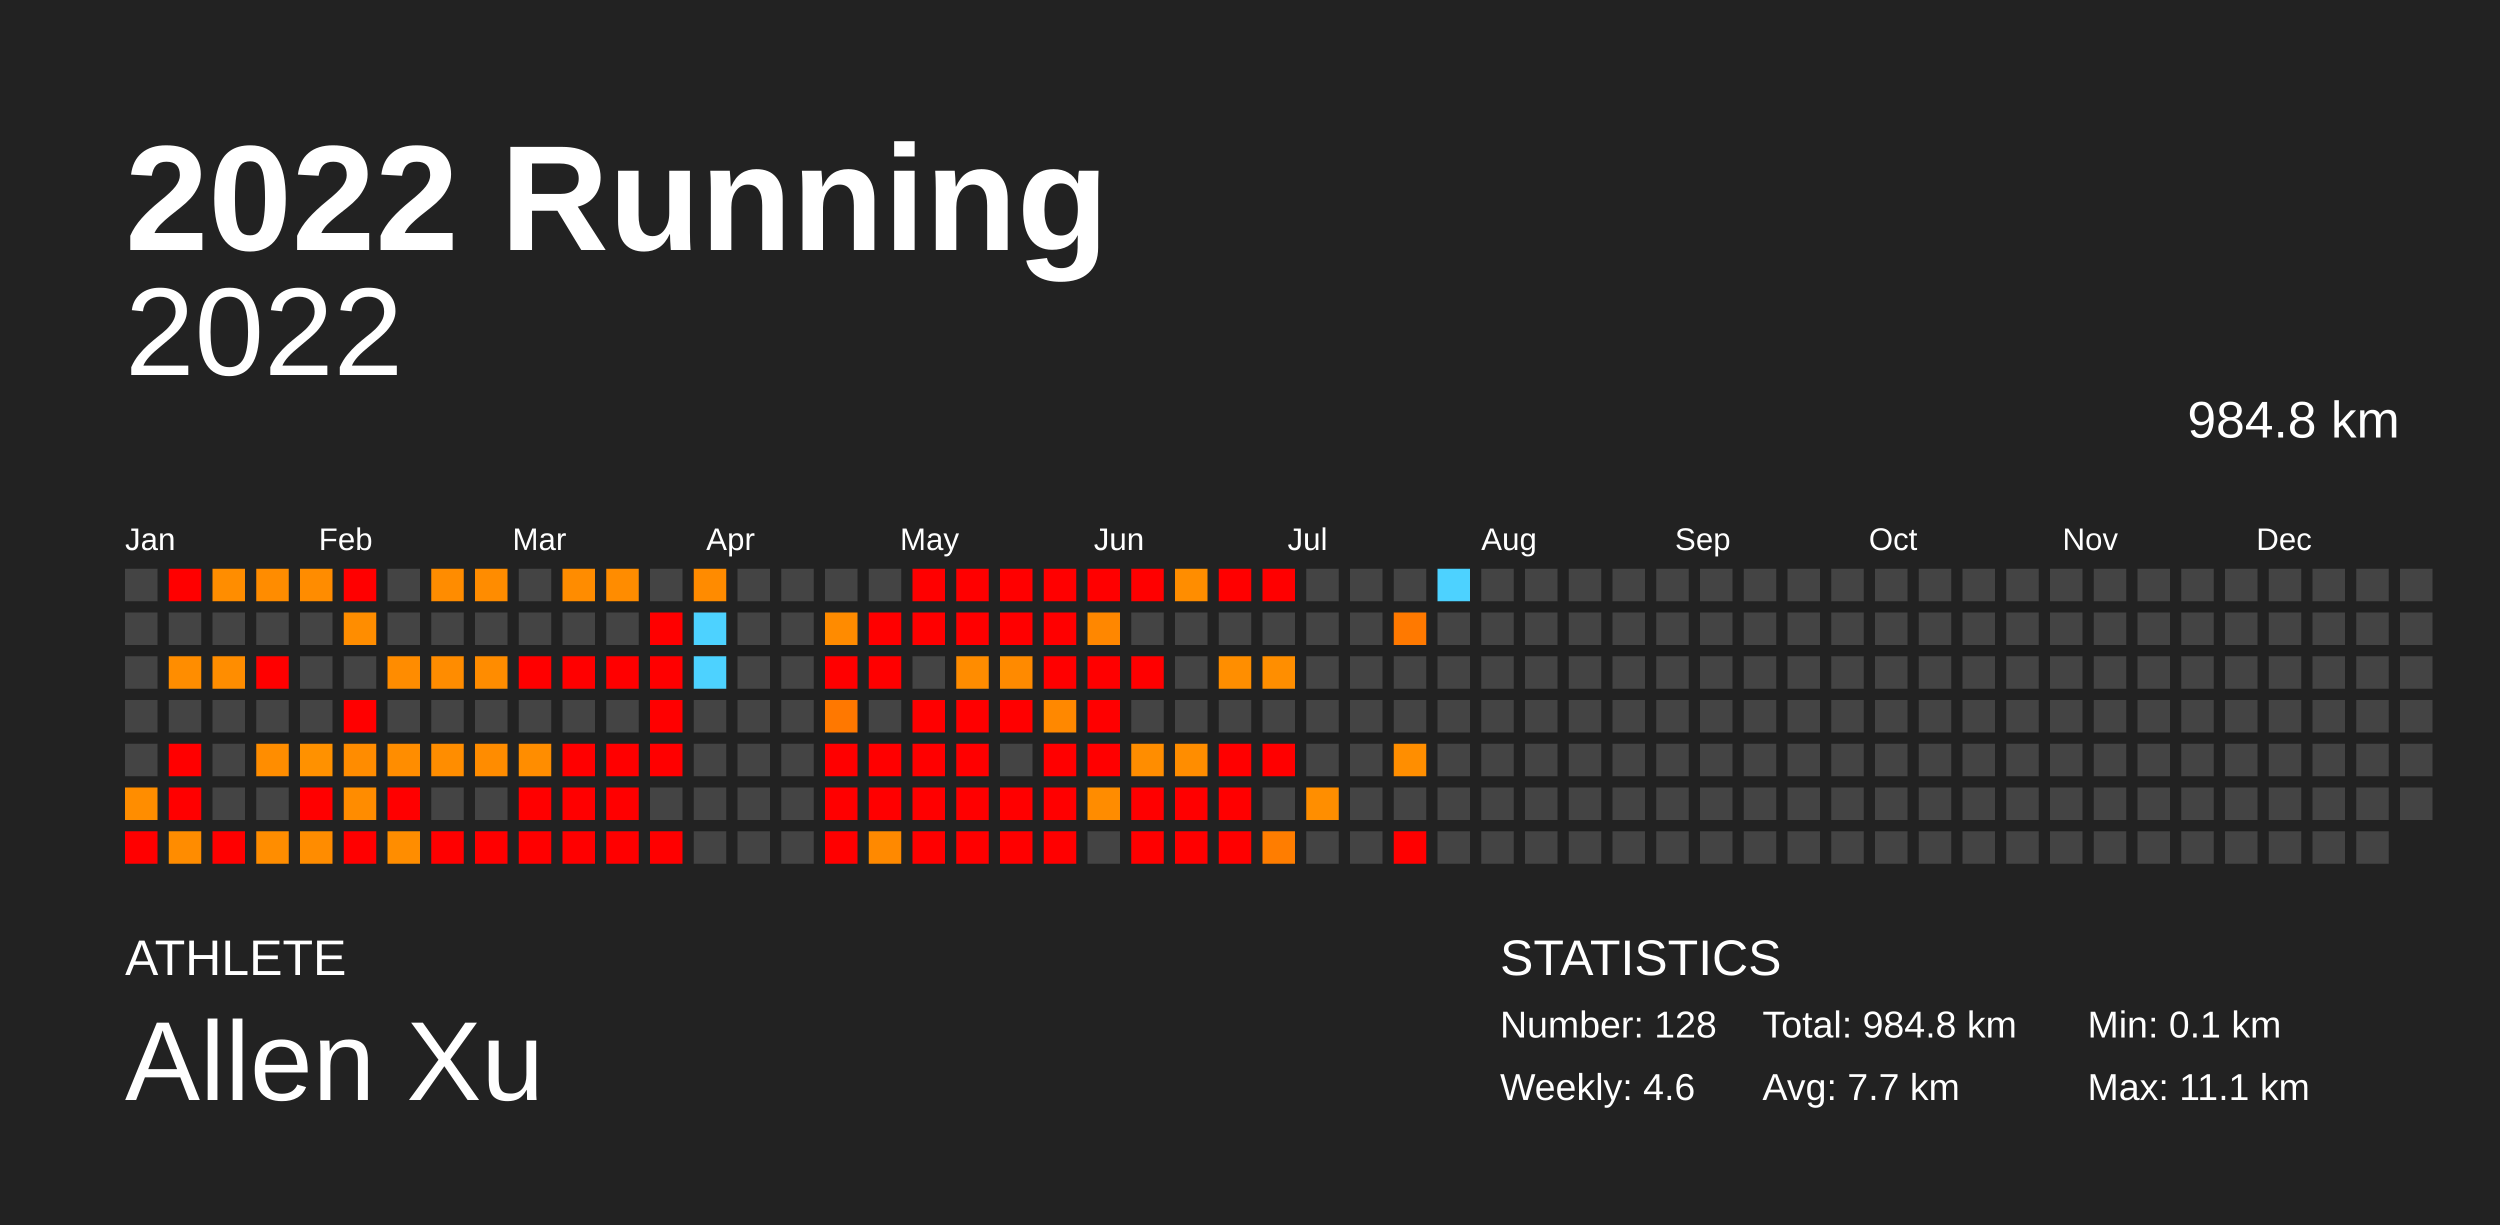
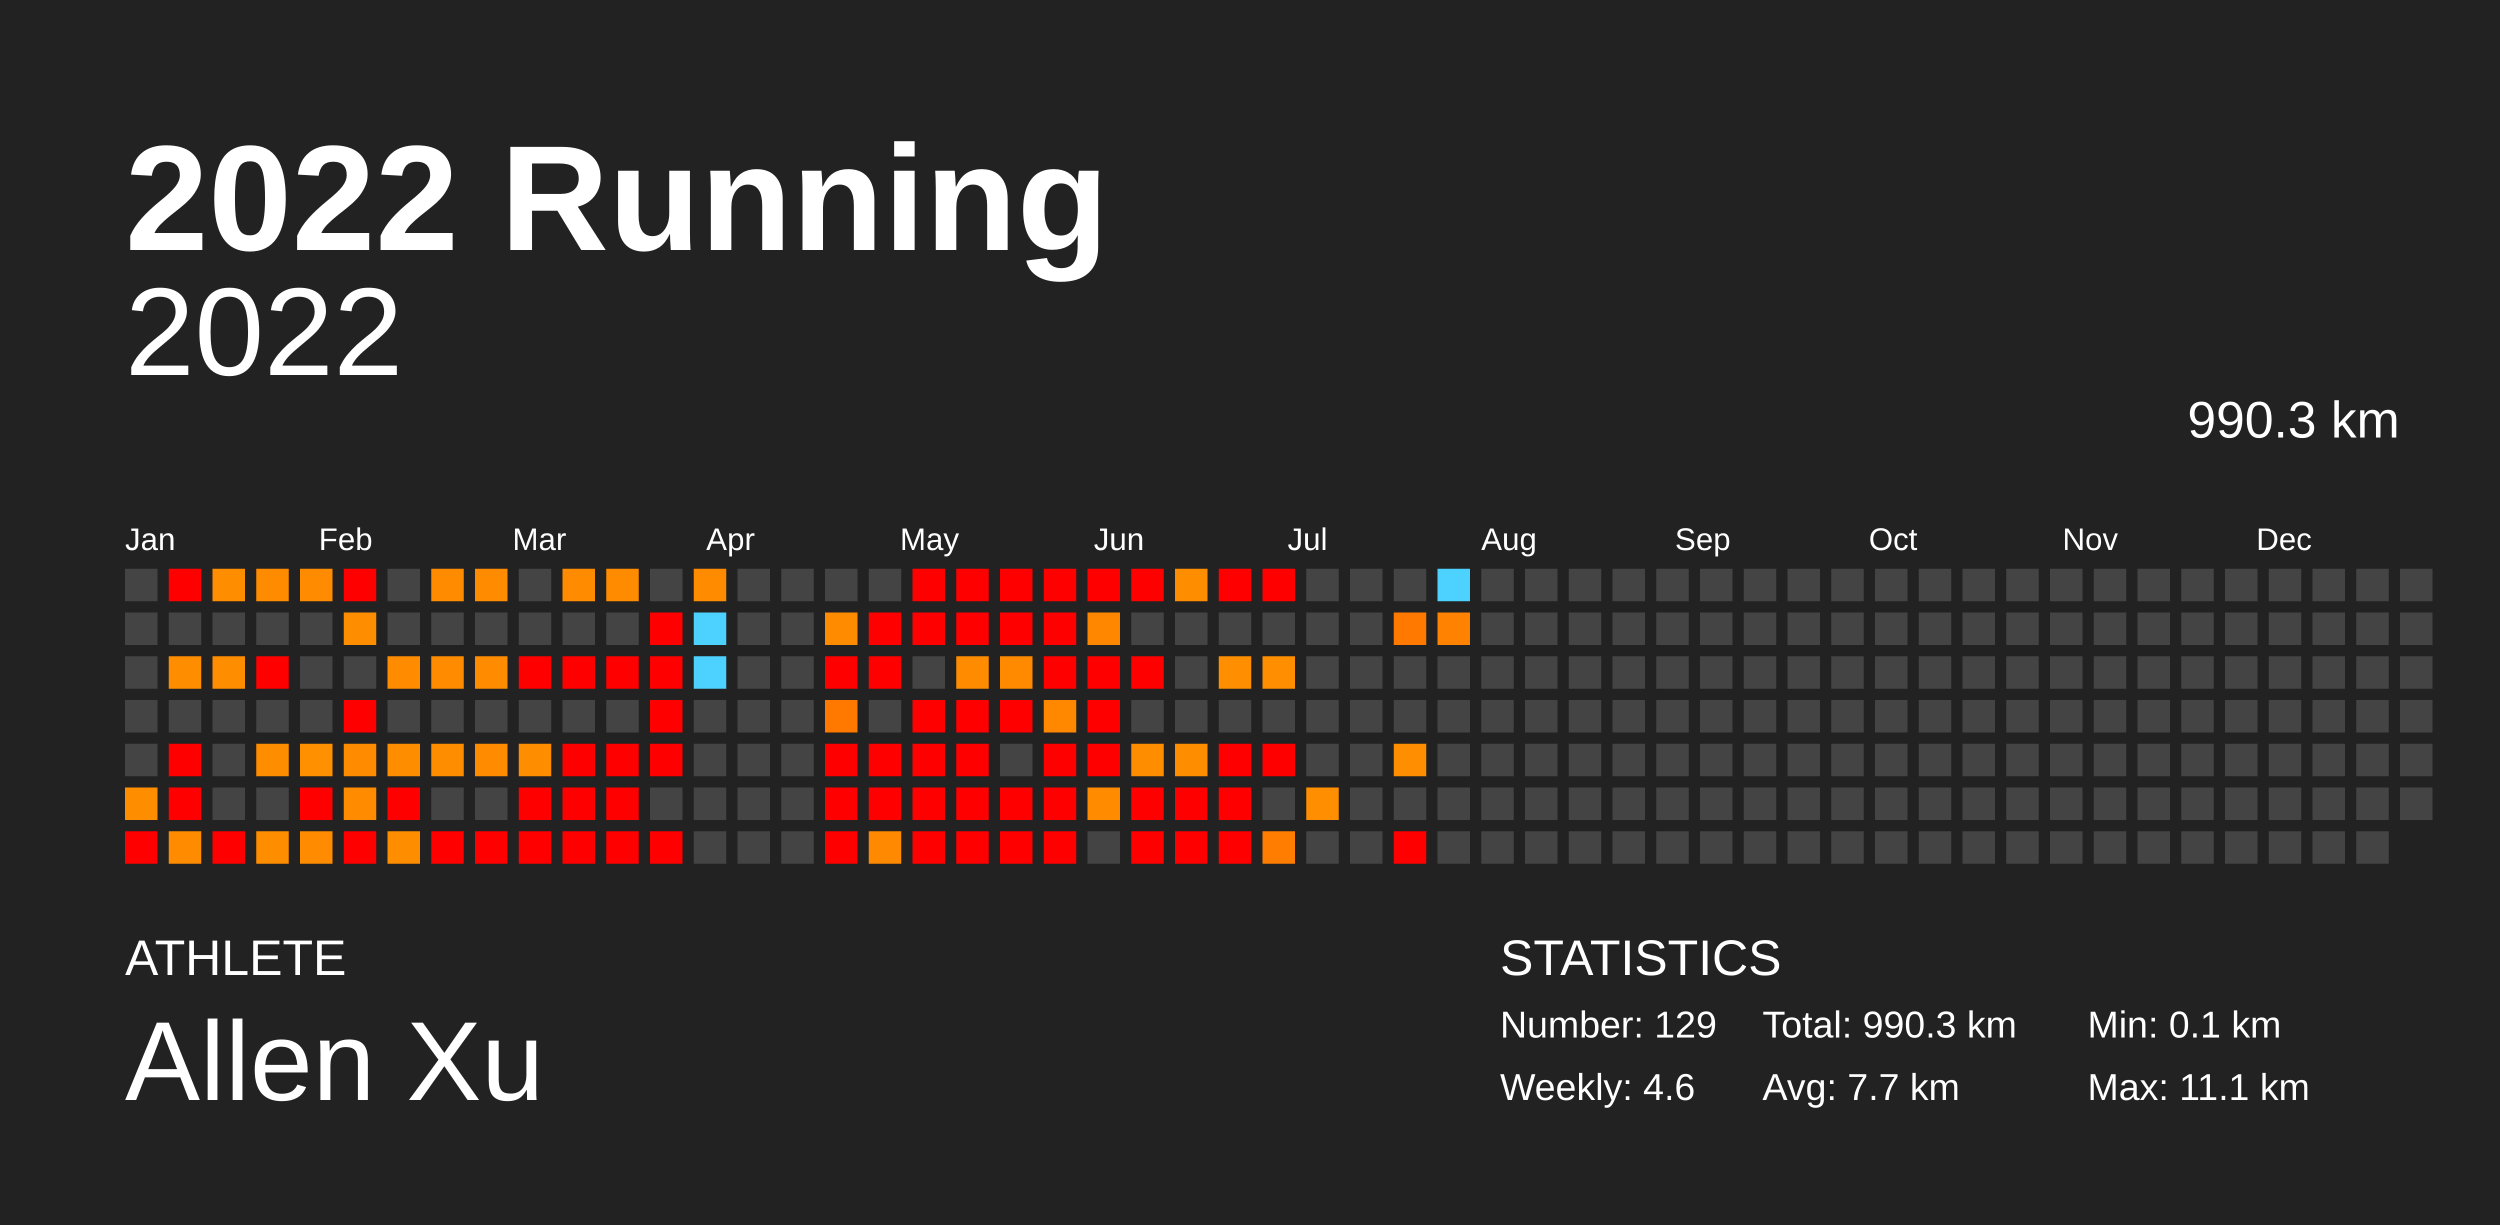
<svg xmlns="http://www.w3.org/2000/svg" baseProfile="full" height="98mm" version="1.1" viewBox="0,0,200,98" width="200mm">
  <defs />
  <rect fill="#222222" height="98" width="200" x="0" y="0" />
  <text fill="#FFFFFF" style="font-size:12px; font-family:Arial; font-weight:bold;" x="10" y="20">2022 Running</text>
  <text fill="#FFFFFF" style="font-size:4px; font-family:Arial" x="10" y="78">ATHLETE</text>
  <text fill="#FFFFFF" style="font-size:9px; font-family:Arial" x="10" y="88">Allen Xu</text>
  <text fill="#FFFFFF" style="font-size:4px; font-family:Arial" x="120" y="78">STATISTICS</text>
-   <text fill="#FFFFFF" style="font-size:3px; font-family:Arial" x="120" y="83">Number: 128</text>
+   <text fill="#FFFFFF" style="font-size:3px; font-family:Arial" x="120" y="83">Number: 129</text>
  <text fill="#FFFFFF" style="font-size:3px; font-family:Arial" x="120" y="88">Weekly: 4.6</text>
-   <text fill="#FFFFFF" style="font-size:3px; font-family:Arial" x="141" y="83">Total: 984.8 km</text>
+   <text fill="#FFFFFF" style="font-size:3px; font-family:Arial" x="141" y="83">Total: 990.3 km</text>
  <text fill="#FFFFFF" style="font-size:3px; font-family:Arial" x="141" y="88">Avg: 7.7 km</text>
  <text fill="#FFFFFF" style="font-size:3px; font-family:Arial" x="167" y="83">Min: 0.1 km</text>
  <text fill="#FFFFFF" style="font-size:3px; font-family:Arial" x="167" y="88">Max: 11.1 km</text>
  <text alignment-baseline="hanging" fill="#FFFFFF" style="font-size:10.0px; font-family:Arial;" x="10" y="30">2022</text>
-   <text alignment-baseline="hanging" fill="#FFFFFF" style="font-size:4.125px; font-family:Arial;" x="175" y="35">984.8 km</text>
+   <text alignment-baseline="hanging" fill="#FFFFFF" style="font-size:4.125px; font-family:Arial;" x="175" y="35">990.3 km</text>
  <text fill="#FFFFFF" style="font-size:2.5px; font-family:Arial" x="10.0" y="44">Jan</text>
  <text fill="#FFFFFF" style="font-size:2.5px; font-family:Arial" x="25.5" y="44">Feb</text>
  <text fill="#FFFFFF" style="font-size:2.5px; font-family:Arial" x="41.0" y="44">Mar</text>
  <text fill="#FFFFFF" style="font-size:2.5px; font-family:Arial" x="56.5" y="44">Apr</text>
  <text fill="#FFFFFF" style="font-size:2.5px; font-family:Arial" x="72.0" y="44">May</text>
  <text fill="#FFFFFF" style="font-size:2.5px; font-family:Arial" x="87.5" y="44">Jun</text>
  <text fill="#FFFFFF" style="font-size:2.5px; font-family:Arial" x="103.0" y="44">Jul</text>
  <text fill="#FFFFFF" style="font-size:2.5px; font-family:Arial" x="118.5" y="44">Aug</text>
  <text fill="#FFFFFF" style="font-size:2.5px; font-family:Arial" x="134.0" y="44">Sep</text>
  <text fill="#FFFFFF" style="font-size:2.5px; font-family:Arial" x="149.5" y="44">Oct</text>
  <text fill="#FFFFFF" style="font-size:2.5px; font-family:Arial" x="165.0" y="44">Nov</text>
  <text fill="#FFFFFF" style="font-size:2.5px; font-family:Arial" x="180.5" y="44">Dec</text>
  <rect fill="#444444" height="2.6" width="2.6" x="10.0" y="45.5" />
  <rect fill="#444444" height="2.6" width="2.6" x="10.0" y="49.0" />
  <rect fill="#444444" height="2.6" width="2.6" x="10.0" y="52.5" />
  <rect fill="#444444" height="2.6" width="2.6" x="10.0" y="56.0" />
  <rect fill="#444444" height="2.6" width="2.6" x="10.0" y="59.5" />
  <rect fill="#ff8d00" height="2.6" width="2.6" x="10.0" y="63.0" />
  <rect fill="red" height="2.6" width="2.6" x="10.0" y="66.5" />
  <rect fill="red" height="2.6" width="2.6" x="13.5" y="45.5" />
  <rect fill="#444444" height="2.6" width="2.6" x="13.5" y="49.0" />
  <rect fill="#ff8d00" height="2.6" width="2.6" x="13.5" y="52.5" />
  <rect fill="#444444" height="2.6" width="2.6" x="13.5" y="56.0" />
  <rect fill="red" height="2.6" width="2.6" x="13.5" y="59.5" />
  <rect fill="red" height="2.6" width="2.6" x="13.5" y="63.0" />
  <rect fill="#ff8c00" height="2.6" width="2.6" x="13.5" y="66.5" />
  <rect fill="#ff8d00" height="2.6" width="2.6" x="17.0" y="45.5" />
  <rect fill="#444444" height="2.6" width="2.6" x="17.0" y="49.0" />
  <rect fill="#ff8d00" height="2.6" width="2.6" x="17.0" y="52.5" />
  <rect fill="#444444" height="2.6" width="2.6" x="17.0" y="56.0" />
  <rect fill="#444444" height="2.6" width="2.6" x="17.0" y="59.5" />
  <rect fill="#444444" height="2.6" width="2.6" x="17.0" y="63.0" />
  <rect fill="red" height="2.6" width="2.6" x="17.0" y="66.5" />
  <rect fill="#ff8c00" height="2.6" width="2.6" x="20.5" y="45.5" />
  <rect fill="#444444" height="2.6" width="2.6" x="20.5" y="49.0" />
  <rect fill="red" height="2.6" width="2.6" x="20.5" y="52.5" />
  <rect fill="#444444" height="2.6" width="2.6" x="20.5" y="56.0" />
  <rect fill="#ff8d00" height="2.6" width="2.6" x="20.5" y="59.5" />
  <rect fill="#444444" height="2.6" width="2.6" x="20.5" y="63.0" />
  <rect fill="#ff8d00" height="2.6" width="2.6" x="20.5" y="66.5" />
  <rect fill="#ff8c00" height="2.6" width="2.6" x="24.0" y="45.5" />
  <rect fill="#444444" height="2.6" width="2.6" x="24.0" y="49.0" />
  <rect fill="#444444" height="2.6" width="2.6" x="24.0" y="52.5" />
  <rect fill="#444444" height="2.6" width="2.6" x="24.0" y="56.0" />
  <rect fill="#ff9100" height="2.6" width="2.6" x="24.0" y="59.5" />
  <rect fill="red" height="2.6" width="2.6" x="24.0" y="63.0" />
  <rect fill="#ff8c00" height="2.6" width="2.6" x="24.0" y="66.5" />
  <rect fill="red" height="2.6" width="2.6" x="27.5" y="45.5" />
  <rect fill="#ff8d00" height="2.6" width="2.6" x="27.5" y="49.0" />
  <rect fill="#444444" height="2.6" width="2.6" x="27.5" y="52.5" />
  <rect fill="red" height="2.6" width="2.6" x="27.5" y="56.0" />
  <rect fill="#ff8c00" height="2.6" width="2.6" x="27.5" y="59.5" />
  <rect fill="#ff8c00" height="2.6" width="2.6" x="27.5" y="63.0" />
  <rect fill="red" height="2.6" width="2.6" x="27.5" y="66.5" />
  <rect fill="#444444" height="2.6" width="2.6" x="31.0" y="45.5" />
  <rect fill="#444444" height="2.6" width="2.6" x="31.0" y="49.0" />
  <rect fill="#ff8c00" height="2.6" width="2.6" x="31.0" y="52.5" />
  <rect fill="#444444" height="2.6" width="2.6" x="31.0" y="56.0" />
  <rect fill="#ff8d00" height="2.6" width="2.6" x="31.0" y="59.5" />
  <rect fill="red" height="2.6" width="2.6" x="31.0" y="63.0" />
  <rect fill="#ff8d00" height="2.6" width="2.6" x="31.0" y="66.5" />
  <rect fill="#ff8c00" height="2.6" width="2.6" x="34.5" y="45.5" />
  <rect fill="#444444" height="2.6" width="2.6" x="34.5" y="49.0" />
  <rect fill="#ff8c00" height="2.6" width="2.6" x="34.5" y="52.5" />
  <rect fill="#444444" height="2.6" width="2.6" x="34.5" y="56.0" />
  <rect fill="#ff8d00" height="2.6" width="2.6" x="34.5" y="59.5" />
  <rect fill="#444444" height="2.6" width="2.6" x="34.5" y="63.0" />
  <rect fill="red" height="2.6" width="2.6" x="34.5" y="66.5" />
  <rect fill="#ff8c00" height="2.6" width="2.6" x="38.0" y="45.5" />
  <rect fill="#444444" height="2.6" width="2.6" x="38.0" y="49.0" />
  <rect fill="#ff8c00" height="2.6" width="2.6" x="38.0" y="52.5" />
  <rect fill="#444444" height="2.6" width="2.6" x="38.0" y="56.0" />
  <rect fill="#ff8c00" height="2.6" width="2.6" x="38.0" y="59.5" />
  <rect fill="#444444" height="2.6" width="2.6" x="38.0" y="63.0" />
  <rect fill="red" height="2.6" width="2.6" x="38.0" y="66.5" />
  <rect fill="#444444" height="2.6" width="2.6" x="41.5" y="45.5" />
  <rect fill="#444444" height="2.6" width="2.6" x="41.5" y="49.0" />
  <rect fill="red" height="2.6" width="2.6" x="41.5" y="52.5" />
  <rect fill="#444444" height="2.6" width="2.6" x="41.5" y="56.0" />
  <rect fill="#ff8d00" height="2.6" width="2.6" x="41.5" y="59.5" />
  <rect fill="red" height="2.6" width="2.6" x="41.5" y="63.0" />
  <rect fill="red" height="2.6" width="2.6" x="41.5" y="66.5" />
  <rect fill="#ff8c00" height="2.6" width="2.6" x="45.0" y="45.5" />
  <rect fill="#444444" height="2.6" width="2.6" x="45.0" y="49.0" />
  <rect fill="red" height="2.6" width="2.6" x="45.0" y="52.5" />
  <rect fill="#444444" height="2.6" width="2.6" x="45.0" y="56.0" />
  <rect fill="red" height="2.6" width="2.6" x="45.0" y="59.5" />
  <rect fill="red" height="2.6" width="2.6" x="45.0" y="63.0" />
  <rect fill="red" height="2.6" width="2.6" x="45.0" y="66.5" />
  <rect fill="#ff8c00" height="2.6" width="2.6" x="48.5" y="45.5" />
  <rect fill="#444444" height="2.6" width="2.6" x="48.5" y="49.0" />
  <rect fill="red" height="2.6" width="2.6" x="48.5" y="52.5" />
  <rect fill="#444444" height="2.6" width="2.6" x="48.5" y="56.0" />
  <rect fill="red" height="2.6" width="2.6" x="48.5" y="59.5" />
  <rect fill="red" height="2.6" width="2.6" x="48.5" y="63.0" />
  <rect fill="red" height="2.6" width="2.6" x="48.5" y="66.5" />
  <rect fill="#444444" height="2.6" width="2.6" x="52.0" y="45.5" />
  <rect fill="red" height="2.6" width="2.6" x="52.0" y="49.0" />
  <rect fill="red" height="2.6" width="2.6" x="52.0" y="52.5" />
  <rect fill="red" height="2.6" width="2.6" x="52.0" y="56.0" />
  <rect fill="red" height="2.6" width="2.6" x="52.0" y="59.5" />
  <rect fill="#444444" height="2.6" width="2.6" x="52.0" y="63.0" />
  <rect fill="red" height="2.6" width="2.6" x="52.0" y="66.5" />
  <rect fill="#ff8b00" height="2.6" width="2.6" x="55.5" y="45.5" />
  <rect fill="#4dd2ff" height="2.6" width="2.6" x="55.5" y="49.0" />
  <rect fill="#4dd2ff" height="2.6" width="2.6" x="55.5" y="52.5" />
  <rect fill="#444444" height="2.6" width="2.6" x="55.5" y="56.0" />
  <rect fill="#444444" height="2.6" width="2.6" x="55.5" y="59.5" />
  <rect fill="#444444" height="2.6" width="2.6" x="55.5" y="63.0" />
  <rect fill="#444444" height="2.6" width="2.6" x="55.5" y="66.5" />
  <rect fill="#444444" height="2.6" width="2.6" x="59.0" y="45.5" />
  <rect fill="#444444" height="2.6" width="2.6" x="59.0" y="49.0" />
  <rect fill="#444444" height="2.6" width="2.6" x="59.0" y="52.5" />
  <rect fill="#444444" height="2.6" width="2.6" x="59.0" y="56.0" />
  <rect fill="#444444" height="2.6" width="2.6" x="59.0" y="59.5" />
  <rect fill="#444444" height="2.6" width="2.6" x="59.0" y="63.0" />
  <rect fill="#444444" height="2.6" width="2.6" x="59.0" y="66.5" />
  <rect fill="#444444" height="2.6" width="2.6" x="62.5" y="45.5" />
  <rect fill="#444444" height="2.6" width="2.6" x="62.5" y="49.0" />
  <rect fill="#444444" height="2.6" width="2.6" x="62.5" y="52.5" />
  <rect fill="#444444" height="2.6" width="2.6" x="62.5" y="56.0" />
  <rect fill="#444444" height="2.6" width="2.6" x="62.5" y="59.5" />
  <rect fill="#444444" height="2.6" width="2.6" x="62.5" y="63.0" />
  <rect fill="#444444" height="2.6" width="2.6" x="62.5" y="66.5" />
  <rect fill="#444444" height="2.6" width="2.6" x="66.0" y="45.5" />
  <rect fill="#ff8b00" height="2.6" width="2.6" x="66.0" y="49.0" />
  <rect fill="red" height="2.6" width="2.6" x="66.0" y="52.5" />
  <rect fill="#ff7800" height="2.6" width="2.6" x="66.0" y="56.0" />
  <rect fill="red" height="2.6" width="2.6" x="66.0" y="59.5" />
  <rect fill="red" height="2.6" width="2.6" x="66.0" y="63.0" />
  <rect fill="red" height="2.6" width="2.6" x="66.0" y="66.5" />
  <rect fill="#444444" height="2.6" width="2.6" x="69.5" y="45.5" />
  <rect fill="red" height="2.6" width="2.6" x="69.5" y="49.0" />
  <rect fill="red" height="2.6" width="2.6" x="69.5" y="52.5" />
  <rect fill="#444444" height="2.6" width="2.6" x="69.5" y="56.0" />
  <rect fill="red" height="2.6" width="2.6" x="69.5" y="59.5" />
  <rect fill="red" height="2.6" width="2.6" x="69.5" y="63.0" />
  <rect fill="#ff8900" height="2.6" width="2.6" x="69.5" y="66.5" />
  <rect fill="red" height="2.6" width="2.6" x="73.0" y="45.5" />
  <rect fill="red" height="2.6" width="2.6" x="73.0" y="49.0" />
  <rect fill="#444444" height="2.6" width="2.6" x="73.0" y="52.5" />
  <rect fill="red" height="2.6" width="2.6" x="73.0" y="56.0" />
  <rect fill="red" height="2.6" width="2.6" x="73.0" y="59.5" />
  <rect fill="red" height="2.6" width="2.6" x="73.0" y="63.0" />
  <rect fill="red" height="2.6" width="2.6" x="73.0" y="66.5" />
  <rect fill="red" height="2.6" width="2.6" x="76.5" y="45.5" />
  <rect fill="red" height="2.6" width="2.6" x="76.5" y="49.0" />
  <rect fill="#ff8c00" height="2.6" width="2.6" x="76.5" y="52.5" />
  <rect fill="red" height="2.6" width="2.6" x="76.5" y="56.0" />
  <rect fill="red" height="2.6" width="2.6" x="76.5" y="59.5" />
  <rect fill="red" height="2.6" width="2.6" x="76.5" y="63.0" />
  <rect fill="red" height="2.6" width="2.6" x="76.5" y="66.5" />
  <rect fill="red" height="2.6" width="2.6" x="80.0" y="45.5" />
  <rect fill="red" height="2.6" width="2.6" x="80.0" y="49.0" />
  <rect fill="#ff8a00" height="2.6" width="2.6" x="80.0" y="52.5" />
  <rect fill="red" height="2.6" width="2.6" x="80.0" y="56.0" />
  <rect fill="#444444" height="2.6" width="2.6" x="80.0" y="59.5" />
  <rect fill="red" height="2.6" width="2.6" x="80.0" y="63.0" />
  <rect fill="red" height="2.6" width="2.6" x="80.0" y="66.5" />
  <rect fill="red" height="2.6" width="2.6" x="83.5" y="45.5" />
  <rect fill="red" height="2.6" width="2.6" x="83.5" y="49.0" />
  <rect fill="red" height="2.6" width="2.6" x="83.5" y="52.5" />
  <rect fill="#ff8800" height="2.6" width="2.6" x="83.5" y="56.0" />
  <rect fill="red" height="2.6" width="2.6" x="83.5" y="59.5" />
  <rect fill="red" height="2.6" width="2.6" x="83.5" y="63.0" />
  <rect fill="red" height="2.6" width="2.6" x="83.5" y="66.5" />
  <rect fill="red" height="2.6" width="2.6" x="87.0" y="45.5" />
  <rect fill="#ff8700" height="2.6" width="2.6" x="87.0" y="49.0" />
  <rect fill="red" height="2.6" width="2.6" x="87.0" y="52.5" />
  <rect fill="red" height="2.6" width="2.6" x="87.0" y="56.0" />
  <rect fill="red" height="2.6" width="2.6" x="87.0" y="59.5" />
  <rect fill="#ff8c00" height="2.6" width="2.6" x="87.0" y="63.0" />
  <rect fill="#444444" height="2.6" width="2.6" x="87.0" y="66.5" />
  <rect fill="red" height="2.6" width="2.6" x="90.5" y="45.5" />
  <rect fill="#444444" height="2.6" width="2.6" x="90.5" y="49.0" />
  <rect fill="red" height="2.6" width="2.6" x="90.5" y="52.5" />
  <rect fill="#444444" height="2.6" width="2.6" x="90.5" y="56.0" />
  <rect fill="#ff8d00" height="2.6" width="2.6" x="90.5" y="59.5" />
  <rect fill="red" height="2.6" width="2.6" x="90.5" y="63.0" />
  <rect fill="red" height="2.6" width="2.6" x="90.5" y="66.5" />
  <rect fill="#ff8d00" height="2.6" width="2.6" x="94.0" y="45.5" />
  <rect fill="#444444" height="2.6" width="2.6" x="94.0" y="49.0" />
  <rect fill="#444444" height="2.6" width="2.6" x="94.0" y="52.5" />
  <rect fill="#444444" height="2.6" width="2.6" x="94.0" y="56.0" />
  <rect fill="#ff8d00" height="2.6" width="2.6" x="94.0" y="59.5" />
  <rect fill="red" height="2.6" width="2.6" x="94.0" y="63.0" />
  <rect fill="red" height="2.6" width="2.6" x="94.0" y="66.5" />
  <rect fill="red" height="2.6" width="2.6" x="97.5" y="45.5" />
  <rect fill="#444444" height="2.6" width="2.6" x="97.5" y="49.0" />
  <rect fill="#ff8e00" height="2.6" width="2.6" x="97.5" y="52.5" />
  <rect fill="#444444" height="2.6" width="2.6" x="97.5" y="56.0" />
  <rect fill="red" height="2.6" width="2.6" x="97.5" y="59.5" />
  <rect fill="red" height="2.6" width="2.6" x="97.5" y="63.0" />
  <rect fill="red" height="2.6" width="2.6" x="97.5" y="66.5" />
  <rect fill="red" height="2.6" width="2.6" x="101.0" y="45.5" />
  <rect fill="#444444" height="2.6" width="2.6" x="101.0" y="49.0" />
  <rect fill="#ff8e00" height="2.6" width="2.6" x="101.0" y="52.5" />
  <rect fill="#444444" height="2.6" width="2.6" x="101.0" y="56.0" />
  <rect fill="red" height="2.6" width="2.6" x="101.0" y="59.5" />
  <rect fill="#444444" height="2.6" width="2.6" x="101.0" y="63.0" />
  <rect fill="#ff7d00" height="2.6" width="2.6" x="101.0" y="66.5" />
  <rect fill="#444444" height="2.6" width="2.6" x="104.5" y="45.5" />
  <rect fill="#444444" height="2.6" width="2.6" x="104.5" y="49.0" />
  <rect fill="#444444" height="2.6" width="2.6" x="104.5" y="52.5" />
  <rect fill="#444444" height="2.6" width="2.6" x="104.5" y="56.0" />
  <rect fill="#444444" height="2.6" width="2.6" x="104.5" y="59.5" />
  <rect fill="#ff8e00" height="2.6" width="2.6" x="104.5" y="63.0" />
  <rect fill="#444444" height="2.6" width="2.6" x="104.5" y="66.5" />
  <rect fill="#444444" height="2.6" width="2.6" x="108.0" y="45.5" />
  <rect fill="#444444" height="2.6" width="2.6" x="108.0" y="49.0" />
  <rect fill="#444444" height="2.6" width="2.6" x="108.0" y="52.5" />
  <rect fill="#444444" height="2.6" width="2.6" x="108.0" y="56.0" />
  <rect fill="#444444" height="2.6" width="2.6" x="108.0" y="59.5" />
  <rect fill="#444444" height="2.6" width="2.6" x="108.0" y="63.0" />
  <rect fill="#444444" height="2.6" width="2.6" x="108.0" y="66.5" />
  <rect fill="#444444" height="2.6" width="2.6" x="111.5" y="45.5" />
  <rect fill="#ff7900" height="2.6" width="2.6" x="111.5" y="49.0" />
  <rect fill="#444444" height="2.6" width="2.6" x="111.5" y="52.5" />
  <rect fill="#444444" height="2.6" width="2.6" x="111.5" y="56.0" />
  <rect fill="#ff8e00" height="2.6" width="2.6" x="111.5" y="59.5" />
  <rect fill="#444444" height="2.6" width="2.6" x="111.5" y="63.0" />
  <rect fill="red" height="2.6" width="2.6" x="111.5" y="66.5" />
  <rect fill="#4dd2ff" height="2.6" width="2.6" x="115.0" y="45.5" />
-   <rect fill="#444444" height="2.6" width="2.6" x="115.0" y="49.0" />
+   <rect fill="#ff8200" height="2.6" width="2.6" x="115.0" y="49.0" />
  <rect fill="#444444" height="2.6" width="2.6" x="115.0" y="52.5" />
  <rect fill="#444444" height="2.6" width="2.6" x="115.0" y="56.0" />
  <rect fill="#444444" height="2.6" width="2.6" x="115.0" y="59.5" />
  <rect fill="#444444" height="2.6" width="2.6" x="115.0" y="63.0" />
  <rect fill="#444444" height="2.6" width="2.6" x="115.0" y="66.5" />
  <rect fill="#444444" height="2.6" width="2.6" x="118.5" y="45.5" />
  <rect fill="#444444" height="2.6" width="2.6" x="118.5" y="49.0" />
  <rect fill="#444444" height="2.6" width="2.6" x="118.5" y="52.5" />
  <rect fill="#444444" height="2.6" width="2.6" x="118.5" y="56.0" />
  <rect fill="#444444" height="2.6" width="2.6" x="118.5" y="59.5" />
  <rect fill="#444444" height="2.6" width="2.6" x="118.5" y="63.0" />
  <rect fill="#444444" height="2.6" width="2.6" x="118.5" y="66.5" />
  <rect fill="#444444" height="2.6" width="2.6" x="122.0" y="45.5" />
  <rect fill="#444444" height="2.6" width="2.6" x="122.0" y="49.0" />
  <rect fill="#444444" height="2.6" width="2.6" x="122.0" y="52.5" />
  <rect fill="#444444" height="2.6" width="2.6" x="122.0" y="56.0" />
  <rect fill="#444444" height="2.6" width="2.6" x="122.0" y="59.5" />
  <rect fill="#444444" height="2.6" width="2.6" x="122.0" y="63.0" />
  <rect fill="#444444" height="2.6" width="2.6" x="122.0" y="66.5" />
  <rect fill="#444444" height="2.6" width="2.6" x="125.5" y="45.5" />
  <rect fill="#444444" height="2.6" width="2.6" x="125.5" y="49.0" />
  <rect fill="#444444" height="2.6" width="2.6" x="125.5" y="52.5" />
  <rect fill="#444444" height="2.6" width="2.6" x="125.5" y="56.0" />
  <rect fill="#444444" height="2.6" width="2.6" x="125.5" y="59.5" />
  <rect fill="#444444" height="2.6" width="2.6" x="125.5" y="63.0" />
  <rect fill="#444444" height="2.6" width="2.6" x="125.5" y="66.5" />
  <rect fill="#444444" height="2.6" width="2.6" x="129.0" y="45.5" />
  <rect fill="#444444" height="2.6" width="2.6" x="129.0" y="49.0" />
  <rect fill="#444444" height="2.6" width="2.6" x="129.0" y="52.5" />
  <rect fill="#444444" height="2.6" width="2.6" x="129.0" y="56.0" />
  <rect fill="#444444" height="2.6" width="2.6" x="129.0" y="59.5" />
  <rect fill="#444444" height="2.6" width="2.6" x="129.0" y="63.0" />
  <rect fill="#444444" height="2.6" width="2.6" x="129.0" y="66.5" />
  <rect fill="#444444" height="2.6" width="2.6" x="132.5" y="45.5" />
  <rect fill="#444444" height="2.6" width="2.6" x="132.5" y="49.0" />
  <rect fill="#444444" height="2.6" width="2.6" x="132.5" y="52.5" />
  <rect fill="#444444" height="2.6" width="2.6" x="132.5" y="56.0" />
  <rect fill="#444444" height="2.6" width="2.6" x="132.5" y="59.5" />
  <rect fill="#444444" height="2.6" width="2.6" x="132.5" y="63.0" />
  <rect fill="#444444" height="2.6" width="2.6" x="132.5" y="66.5" />
  <rect fill="#444444" height="2.6" width="2.6" x="136.0" y="45.5" />
  <rect fill="#444444" height="2.6" width="2.6" x="136.0" y="49.0" />
  <rect fill="#444444" height="2.6" width="2.6" x="136.0" y="52.5" />
  <rect fill="#444444" height="2.6" width="2.6" x="136.0" y="56.0" />
  <rect fill="#444444" height="2.6" width="2.6" x="136.0" y="59.5" />
  <rect fill="#444444" height="2.6" width="2.6" x="136.0" y="63.0" />
  <rect fill="#444444" height="2.6" width="2.6" x="136.0" y="66.5" />
  <rect fill="#444444" height="2.6" width="2.6" x="139.5" y="45.5" />
  <rect fill="#444444" height="2.6" width="2.6" x="139.5" y="49.0" />
  <rect fill="#444444" height="2.6" width="2.6" x="139.5" y="52.5" />
  <rect fill="#444444" height="2.6" width="2.6" x="139.5" y="56.0" />
  <rect fill="#444444" height="2.6" width="2.6" x="139.5" y="59.5" />
  <rect fill="#444444" height="2.6" width="2.6" x="139.5" y="63.0" />
  <rect fill="#444444" height="2.6" width="2.6" x="139.5" y="66.5" />
  <rect fill="#444444" height="2.6" width="2.6" x="143.0" y="45.5" />
  <rect fill="#444444" height="2.6" width="2.6" x="143.0" y="49.0" />
  <rect fill="#444444" height="2.6" width="2.6" x="143.0" y="52.5" />
  <rect fill="#444444" height="2.6" width="2.6" x="143.0" y="56.0" />
  <rect fill="#444444" height="2.6" width="2.6" x="143.0" y="59.5" />
  <rect fill="#444444" height="2.6" width="2.6" x="143.0" y="63.0" />
  <rect fill="#444444" height="2.6" width="2.6" x="143.0" y="66.5" />
  <rect fill="#444444" height="2.6" width="2.6" x="146.5" y="45.5" />
  <rect fill="#444444" height="2.6" width="2.6" x="146.5" y="49.0" />
  <rect fill="#444444" height="2.6" width="2.6" x="146.5" y="52.5" />
  <rect fill="#444444" height="2.6" width="2.6" x="146.5" y="56.0" />
  <rect fill="#444444" height="2.6" width="2.6" x="146.5" y="59.5" />
  <rect fill="#444444" height="2.6" width="2.6" x="146.5" y="63.0" />
  <rect fill="#444444" height="2.6" width="2.6" x="146.5" y="66.5" />
  <rect fill="#444444" height="2.6" width="2.6" x="150.0" y="45.5" />
  <rect fill="#444444" height="2.6" width="2.6" x="150.0" y="49.0" />
  <rect fill="#444444" height="2.6" width="2.6" x="150.0" y="52.5" />
  <rect fill="#444444" height="2.6" width="2.6" x="150.0" y="56.0" />
  <rect fill="#444444" height="2.6" width="2.6" x="150.0" y="59.5" />
  <rect fill="#444444" height="2.6" width="2.6" x="150.0" y="63.0" />
  <rect fill="#444444" height="2.6" width="2.6" x="150.0" y="66.5" />
  <rect fill="#444444" height="2.6" width="2.6" x="153.5" y="45.5" />
  <rect fill="#444444" height="2.6" width="2.6" x="153.5" y="49.0" />
  <rect fill="#444444" height="2.6" width="2.6" x="153.5" y="52.5" />
  <rect fill="#444444" height="2.6" width="2.6" x="153.5" y="56.0" />
  <rect fill="#444444" height="2.6" width="2.6" x="153.5" y="59.5" />
  <rect fill="#444444" height="2.6" width="2.6" x="153.5" y="63.0" />
  <rect fill="#444444" height="2.6" width="2.6" x="153.5" y="66.5" />
  <rect fill="#444444" height="2.6" width="2.6" x="157.0" y="45.5" />
  <rect fill="#444444" height="2.6" width="2.6" x="157.0" y="49.0" />
  <rect fill="#444444" height="2.6" width="2.6" x="157.0" y="52.5" />
  <rect fill="#444444" height="2.6" width="2.6" x="157.0" y="56.0" />
  <rect fill="#444444" height="2.6" width="2.6" x="157.0" y="59.5" />
  <rect fill="#444444" height="2.6" width="2.6" x="157.0" y="63.0" />
  <rect fill="#444444" height="2.6" width="2.6" x="157.0" y="66.5" />
  <rect fill="#444444" height="2.6" width="2.6" x="160.5" y="45.5" />
  <rect fill="#444444" height="2.6" width="2.6" x="160.5" y="49.0" />
  <rect fill="#444444" height="2.6" width="2.6" x="160.5" y="52.5" />
  <rect fill="#444444" height="2.6" width="2.6" x="160.5" y="56.0" />
  <rect fill="#444444" height="2.6" width="2.6" x="160.5" y="59.5" />
  <rect fill="#444444" height="2.6" width="2.6" x="160.5" y="63.0" />
  <rect fill="#444444" height="2.6" width="2.6" x="160.5" y="66.5" />
  <rect fill="#444444" height="2.6" width="2.6" x="164.0" y="45.5" />
  <rect fill="#444444" height="2.6" width="2.6" x="164.0" y="49.0" />
  <rect fill="#444444" height="2.6" width="2.6" x="164.0" y="52.5" />
  <rect fill="#444444" height="2.6" width="2.6" x="164.0" y="56.0" />
  <rect fill="#444444" height="2.6" width="2.6" x="164.0" y="59.5" />
  <rect fill="#444444" height="2.6" width="2.6" x="164.0" y="63.0" />
  <rect fill="#444444" height="2.6" width="2.6" x="164.0" y="66.5" />
  <rect fill="#444444" height="2.6" width="2.6" x="167.5" y="45.5" />
  <rect fill="#444444" height="2.6" width="2.6" x="167.5" y="49.0" />
  <rect fill="#444444" height="2.6" width="2.6" x="167.5" y="52.5" />
  <rect fill="#444444" height="2.6" width="2.6" x="167.5" y="56.0" />
  <rect fill="#444444" height="2.6" width="2.6" x="167.5" y="59.5" />
  <rect fill="#444444" height="2.6" width="2.6" x="167.5" y="63.0" />
  <rect fill="#444444" height="2.6" width="2.6" x="167.5" y="66.5" />
  <rect fill="#444444" height="2.6" width="2.6" x="171.0" y="45.5" />
  <rect fill="#444444" height="2.6" width="2.6" x="171.0" y="49.0" />
  <rect fill="#444444" height="2.6" width="2.6" x="171.0" y="52.5" />
  <rect fill="#444444" height="2.6" width="2.6" x="171.0" y="56.0" />
  <rect fill="#444444" height="2.6" width="2.6" x="171.0" y="59.5" />
  <rect fill="#444444" height="2.6" width="2.6" x="171.0" y="63.0" />
  <rect fill="#444444" height="2.6" width="2.6" x="171.0" y="66.5" />
  <rect fill="#444444" height="2.6" width="2.6" x="174.5" y="45.5" />
  <rect fill="#444444" height="2.6" width="2.6" x="174.5" y="49.0" />
  <rect fill="#444444" height="2.6" width="2.6" x="174.5" y="52.5" />
  <rect fill="#444444" height="2.6" width="2.6" x="174.5" y="56.0" />
  <rect fill="#444444" height="2.6" width="2.6" x="174.5" y="59.5" />
  <rect fill="#444444" height="2.6" width="2.6" x="174.5" y="63.0" />
  <rect fill="#444444" height="2.6" width="2.6" x="174.5" y="66.5" />
  <rect fill="#444444" height="2.6" width="2.6" x="178.0" y="45.5" />
  <rect fill="#444444" height="2.6" width="2.6" x="178.0" y="49.0" />
  <rect fill="#444444" height="2.6" width="2.6" x="178.0" y="52.5" />
  <rect fill="#444444" height="2.6" width="2.6" x="178.0" y="56.0" />
  <rect fill="#444444" height="2.6" width="2.6" x="178.0" y="59.5" />
  <rect fill="#444444" height="2.6" width="2.6" x="178.0" y="63.0" />
  <rect fill="#444444" height="2.6" width="2.6" x="178.0" y="66.5" />
  <rect fill="#444444" height="2.6" width="2.6" x="181.5" y="45.5" />
  <rect fill="#444444" height="2.6" width="2.6" x="181.5" y="49.0" />
  <rect fill="#444444" height="2.6" width="2.6" x="181.5" y="52.5" />
  <rect fill="#444444" height="2.6" width="2.6" x="181.5" y="56.0" />
  <rect fill="#444444" height="2.6" width="2.6" x="181.5" y="59.5" />
  <rect fill="#444444" height="2.6" width="2.6" x="181.5" y="63.0" />
  <rect fill="#444444" height="2.6" width="2.6" x="181.5" y="66.5" />
  <rect fill="#444444" height="2.6" width="2.6" x="185.0" y="45.5" />
  <rect fill="#444444" height="2.6" width="2.6" x="185.0" y="49.0" />
  <rect fill="#444444" height="2.6" width="2.6" x="185.0" y="52.5" />
  <rect fill="#444444" height="2.6" width="2.6" x="185.0" y="56.0" />
  <rect fill="#444444" height="2.6" width="2.6" x="185.0" y="59.5" />
  <rect fill="#444444" height="2.6" width="2.6" x="185.0" y="63.0" />
  <rect fill="#444444" height="2.6" width="2.6" x="185.0" y="66.5" />
  <rect fill="#444444" height="2.6" width="2.6" x="188.5" y="45.5" />
  <rect fill="#444444" height="2.6" width="2.6" x="188.5" y="49.0" />
  <rect fill="#444444" height="2.6" width="2.6" x="188.5" y="52.5" />
  <rect fill="#444444" height="2.6" width="2.6" x="188.5" y="56.0" />
  <rect fill="#444444" height="2.6" width="2.6" x="188.5" y="59.5" />
  <rect fill="#444444" height="2.6" width="2.6" x="188.5" y="63.0" />
  <rect fill="#444444" height="2.6" width="2.6" x="188.5" y="66.5" />
  <rect fill="#444444" height="2.6" width="2.6" x="192.0" y="45.5" />
  <rect fill="#444444" height="2.6" width="2.6" x="192.0" y="49.0" />
  <rect fill="#444444" height="2.6" width="2.6" x="192.0" y="52.5" />
  <rect fill="#444444" height="2.6" width="2.6" x="192.0" y="56.0" />
  <rect fill="#444444" height="2.6" width="2.6" x="192.0" y="59.5" />
  <rect fill="#444444" height="2.6" width="2.6" x="192.0" y="63.0" />
</svg>
